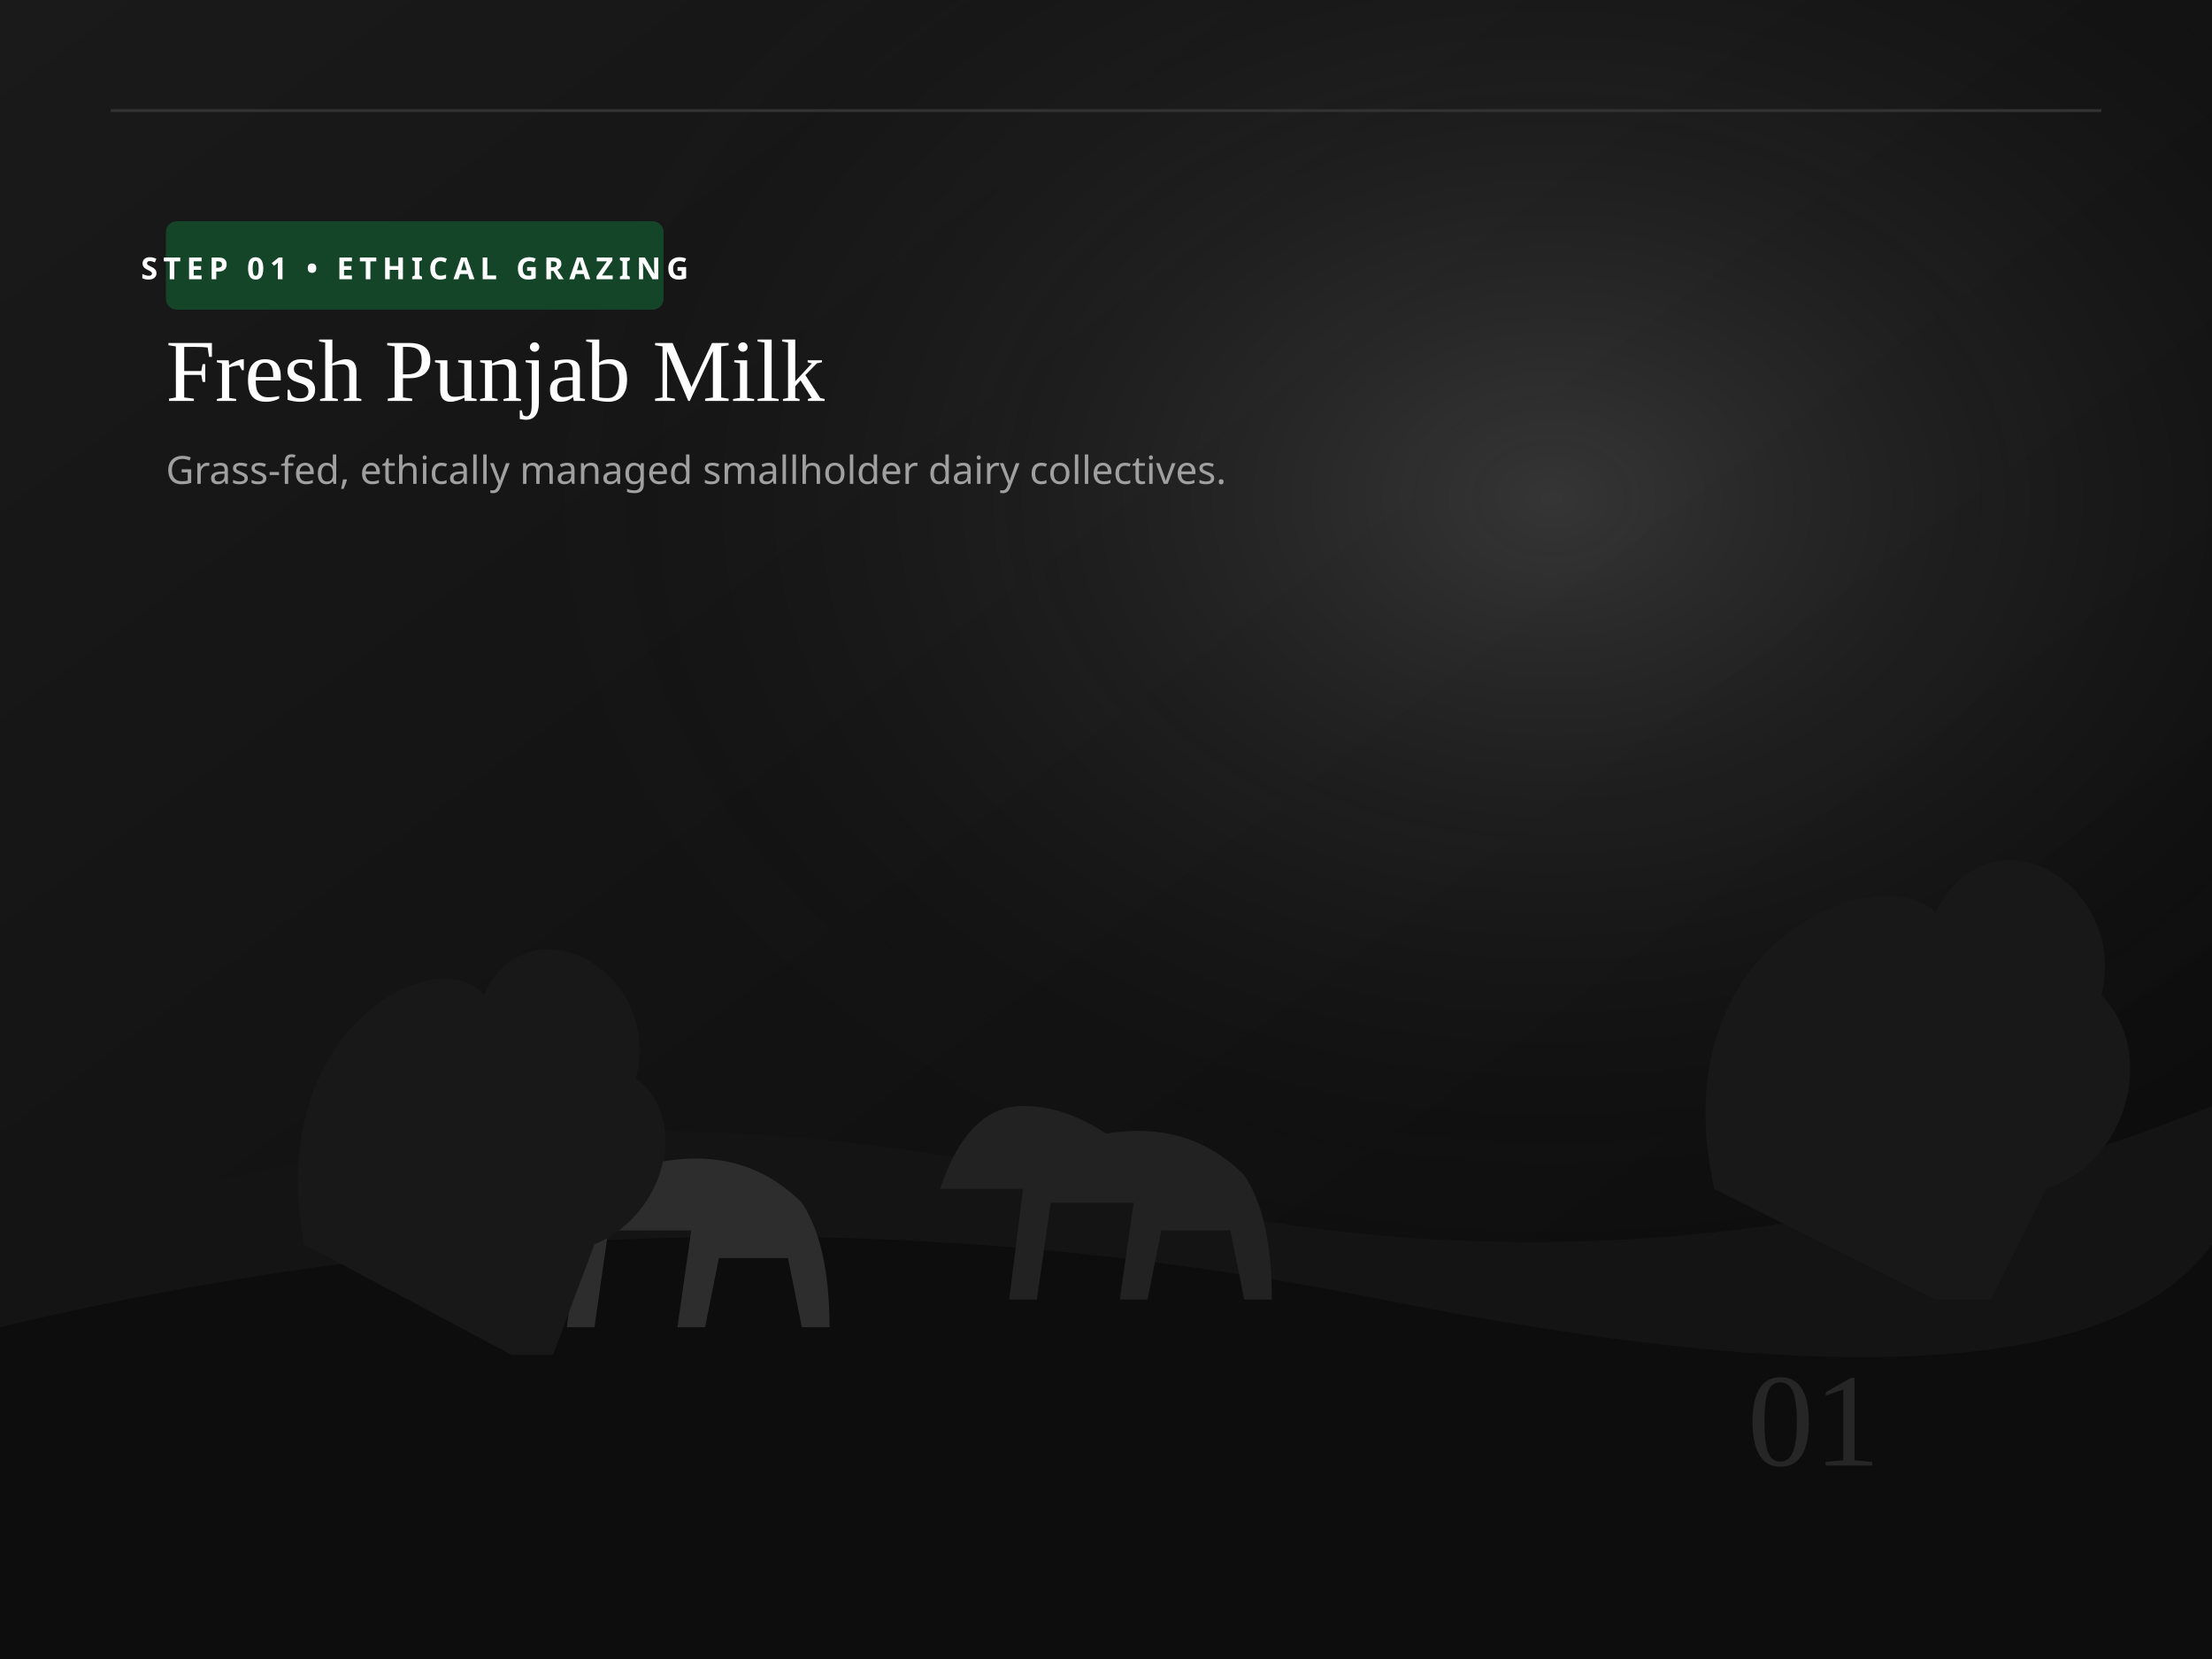
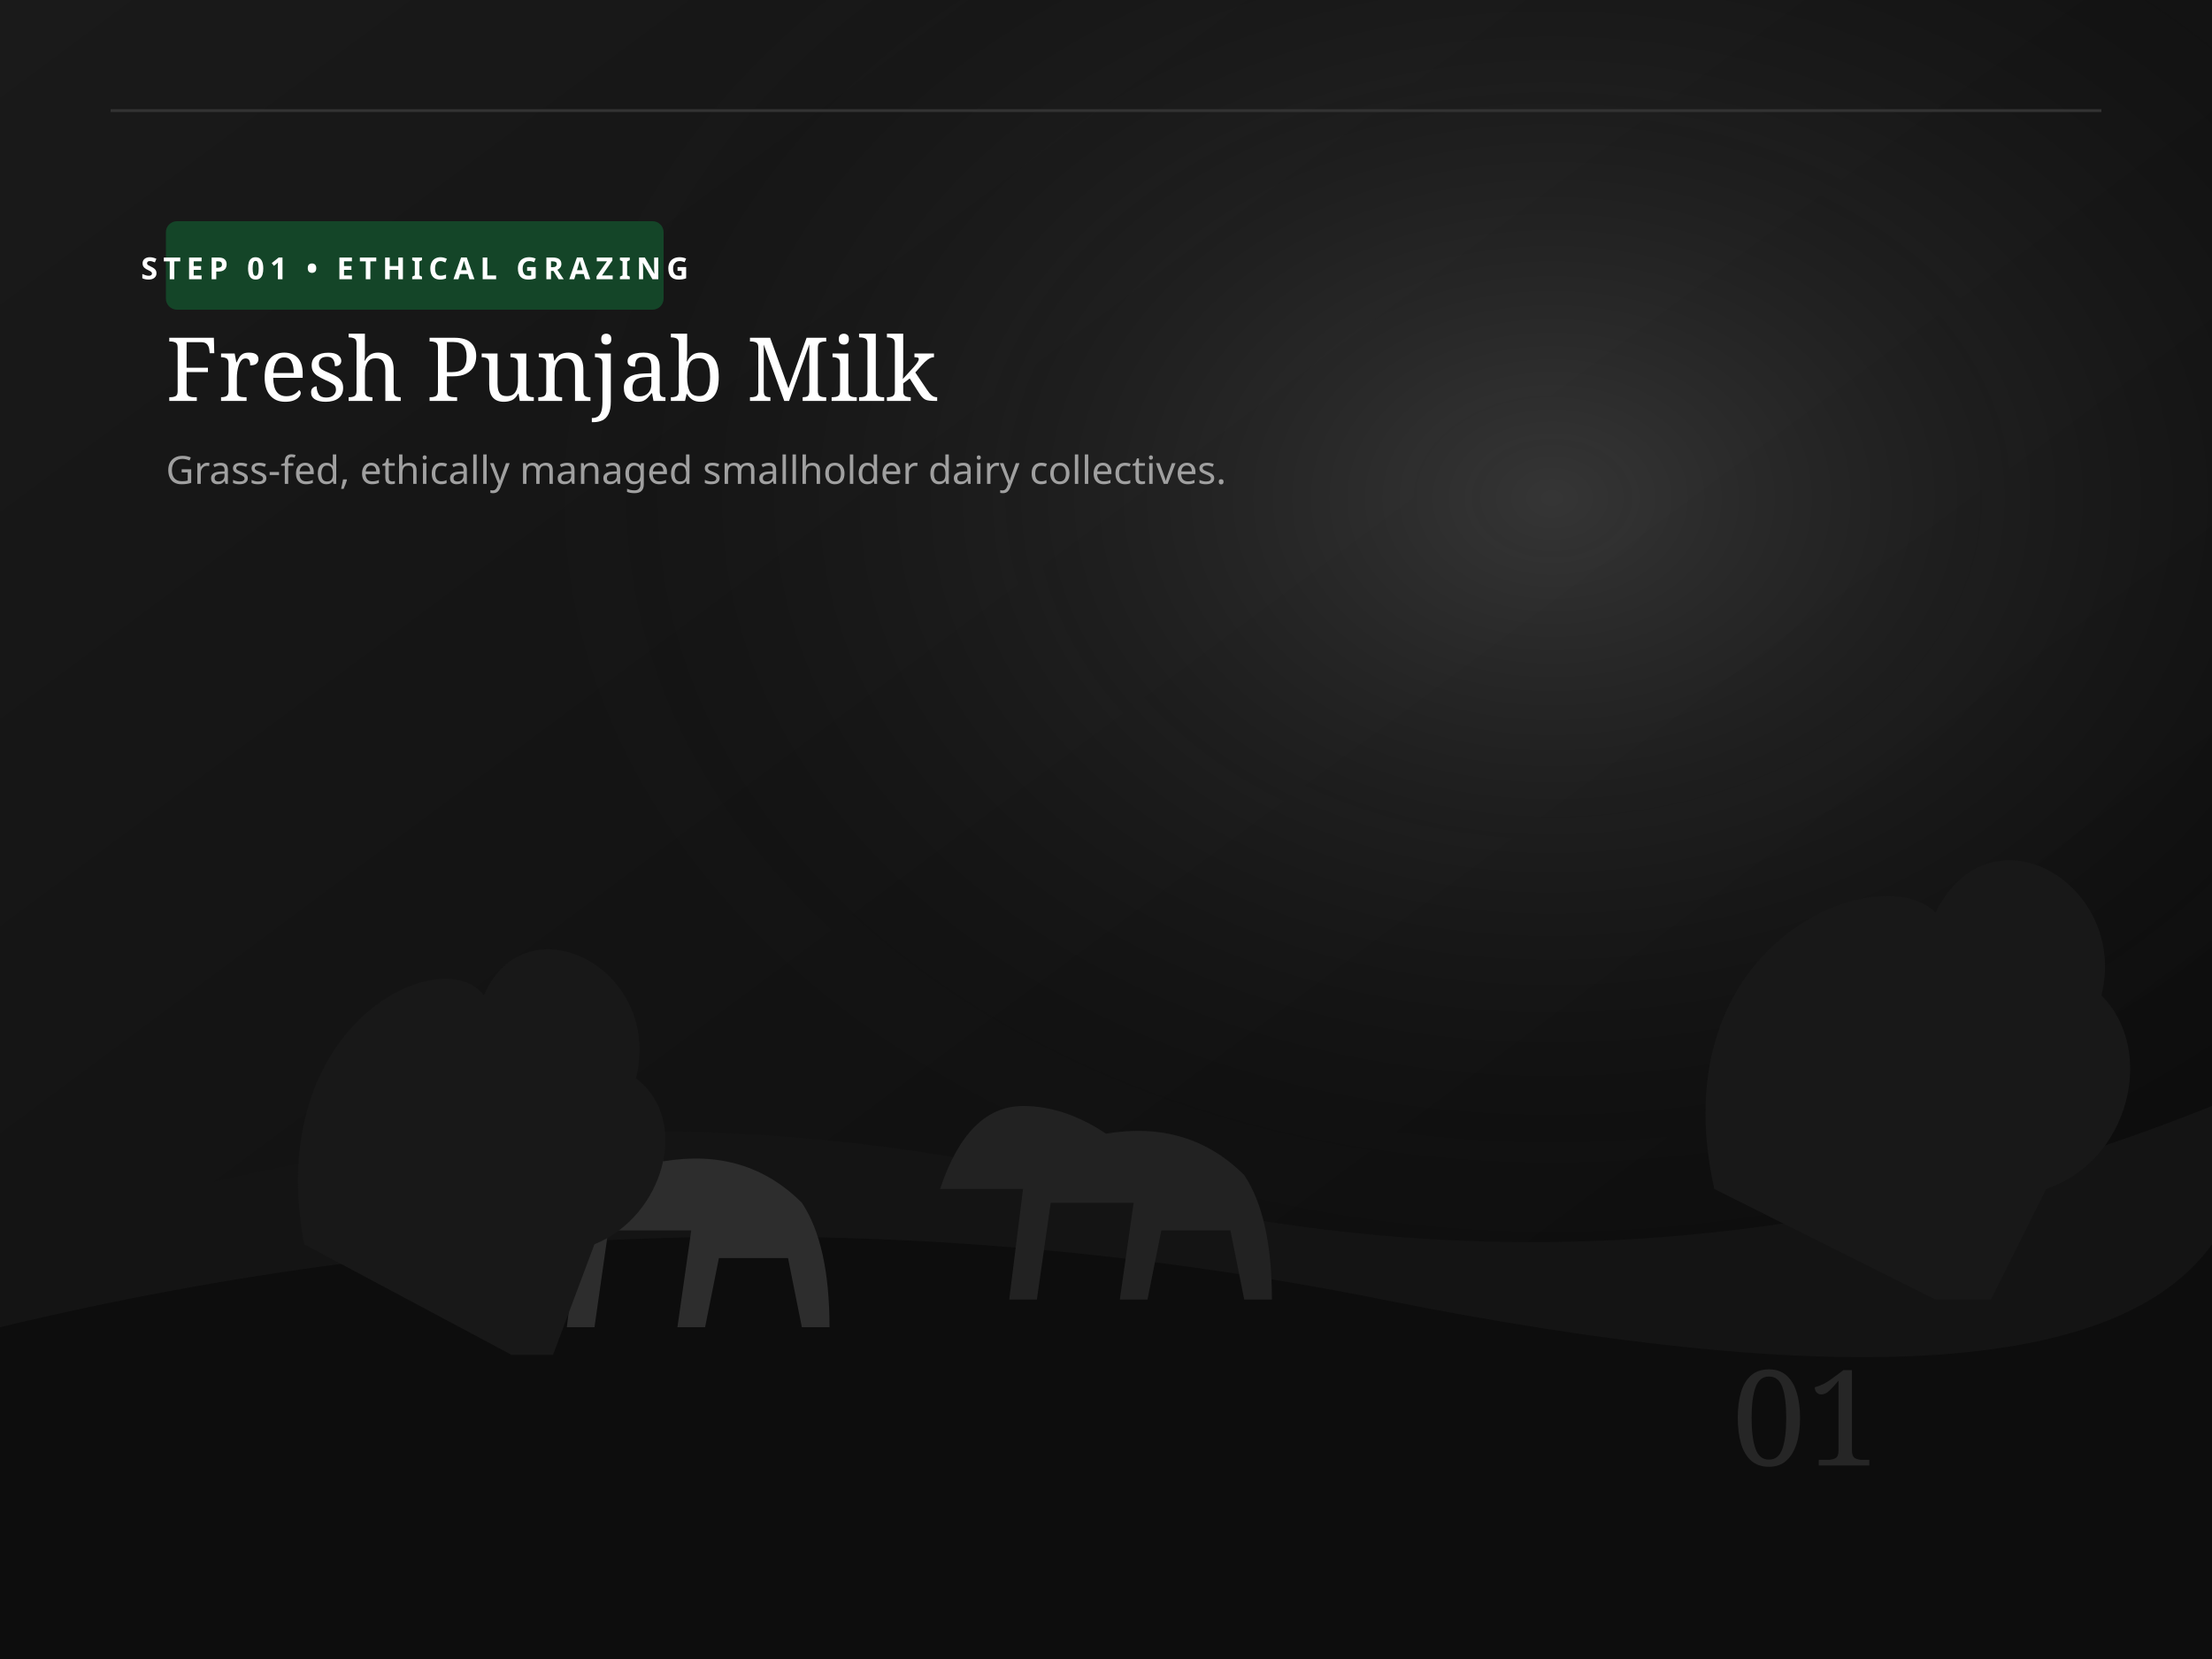
<svg xmlns="http://www.w3.org/2000/svg" viewBox="0 0 800 600" width="800" height="600">
  <defs>
    <linearGradient id="bw1" x1="0%" y1="0%" x2="100%" y2="100%">
      <stop offset="0%" stop-color="#1a1a1a" />
      <stop offset="100%" stop-color="#0a0a0a" />
    </linearGradient>
    <radialGradient id="sun" cx="70%" cy="30%" r="50%">
      <stop offset="0%" stop-color="#ffffff" stop-opacity="0.15" />
      <stop offset="100%" stop-color="#000000" stop-opacity="0" />
    </radialGradient>
    <filter id="noise">
      <feTurbulence type="fractalNoise" baseFrequency="0.8" numOctaves="3" result="noise" />
      <feColorMatrix type="matrix" values="1 0 0 0 0  0 1 0 0 0  0 0 1 0 0  0 0 0 0.07 0" />
      <feBlend in="SourceGraphic" in2="noise" mode="overlay" />
    </filter>
  </defs>
  <rect width="800" height="600" fill="url(#bw1)" />
  <rect width="800" height="600" fill="url(#sun)" />
  <line x1="40" y1="40" x2="760" y2="40" stroke="#333333" stroke-width="1" />
  <line x1="40" y1="560" x2="760" y2="560" stroke="#333333" stroke-width="1" />
  <path d="M0,450 Q200,380 400,430 T800,400 L800,600 L0,600 Z" fill="#141414" />
  <path d="M0,480 Q250,420 500,470 T800,450 L800,600 L0,600 Z" fill="#0d0d0d" />
  <path d="M180,440 Q190,410 210,410 Q225,410 240,420 Q270,415 290,435 Q300,450 300,480 L290,480 L285,455 L260,455 L255,480 L245,480 L250,445 L220,445 L215,480 L205,480 L210,440 Z" fill="#2d2d2d" />
  <path d="M340,430 Q350,400 370,400 Q385,400 400,410 Q430,405 450,425 Q460,440 460,470 L450,470 L445,445 L420,445 L415,470 L405,470 L410,435 L380,435 L375,470 L365,470 L370,430 Z" fill="#222222" />
  <path d="M620,430 C600,340 680,310 700,330 C720,290 770,320 760,360 C780,380 770,420 740,430 L720,470 L700,470 Z" fill="#181818" />
  <path d="M110,450 C95,370 160,340 175,360 C190,325 240,350 230,390 C250,405 240,440 215,450 L200,490 L185,490 Z" fill="#181818" />
  <g transform="translate(60, 80)">
    <rect width="180" height="32" fill="#144528" rx="4" />
    <text x="90" y="21" font-family="'Plus Jakarta Sans', sans-serif" font-size="11" font-weight="600" fill="#ffffff" letter-spacing="2" text-anchor="middle">STEP 01 • ETHICAL GRAZING</text>
-     <text x="0" y="65" font-family="'Times New Roman', Times, serif" font-size="32" fill="#ffffff">Fresh Punjab Milk</text>
+     <text x="0" y="65" font-family="'Abril Fatface', serif" font-size="32" fill="#ffffff">Fresh Punjab Milk</text>
    <text x="0" y="95" font-family="'Plus Jakarta Sans', sans-serif" font-size="14" fill="#a0a0a0">Grass-fed, ethically managed smallholder dairy collectives.</text>
  </g>
  <g transform="translate(680, 530)">
-     <text x="0" y="0" font-family="'Times New Roman', Times, serif" font-size="48" fill="#262626" text-anchor="end">01</text>
+     <text x="0" y="0" font-family="'Abril Fatface', serif" font-size="48" fill="#262626" text-anchor="end">01</text>
  </g>
</svg>
